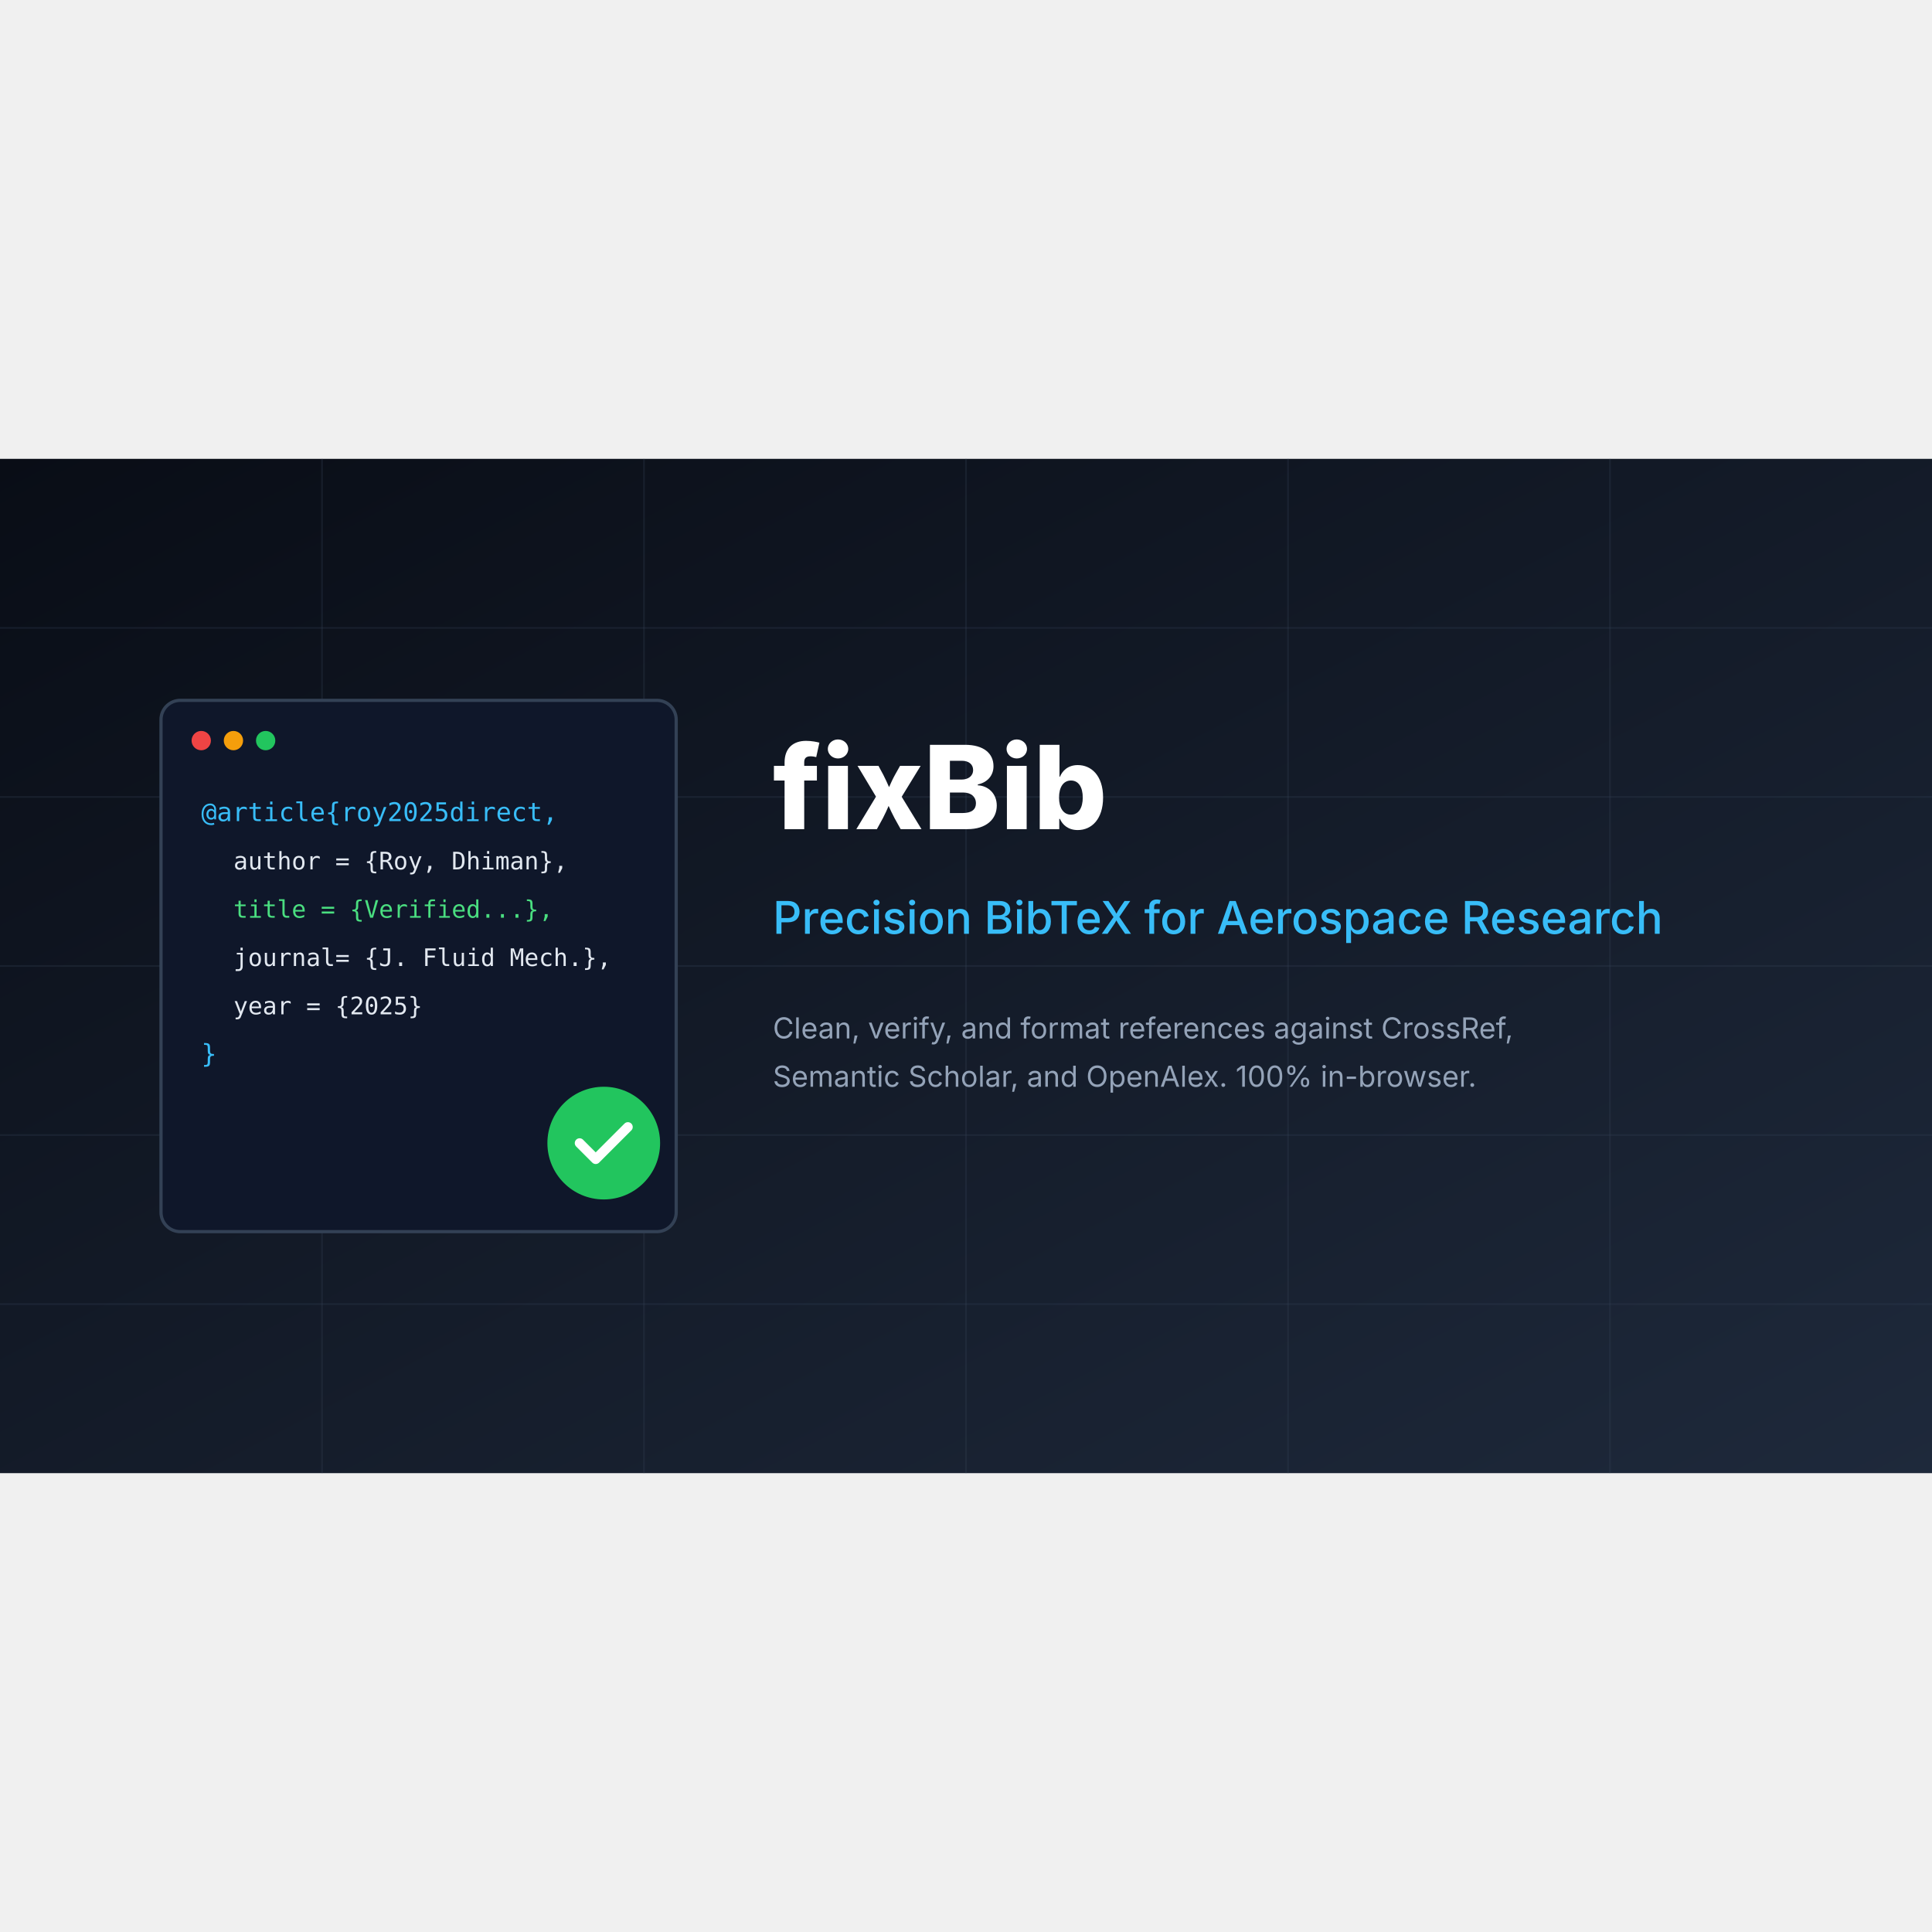
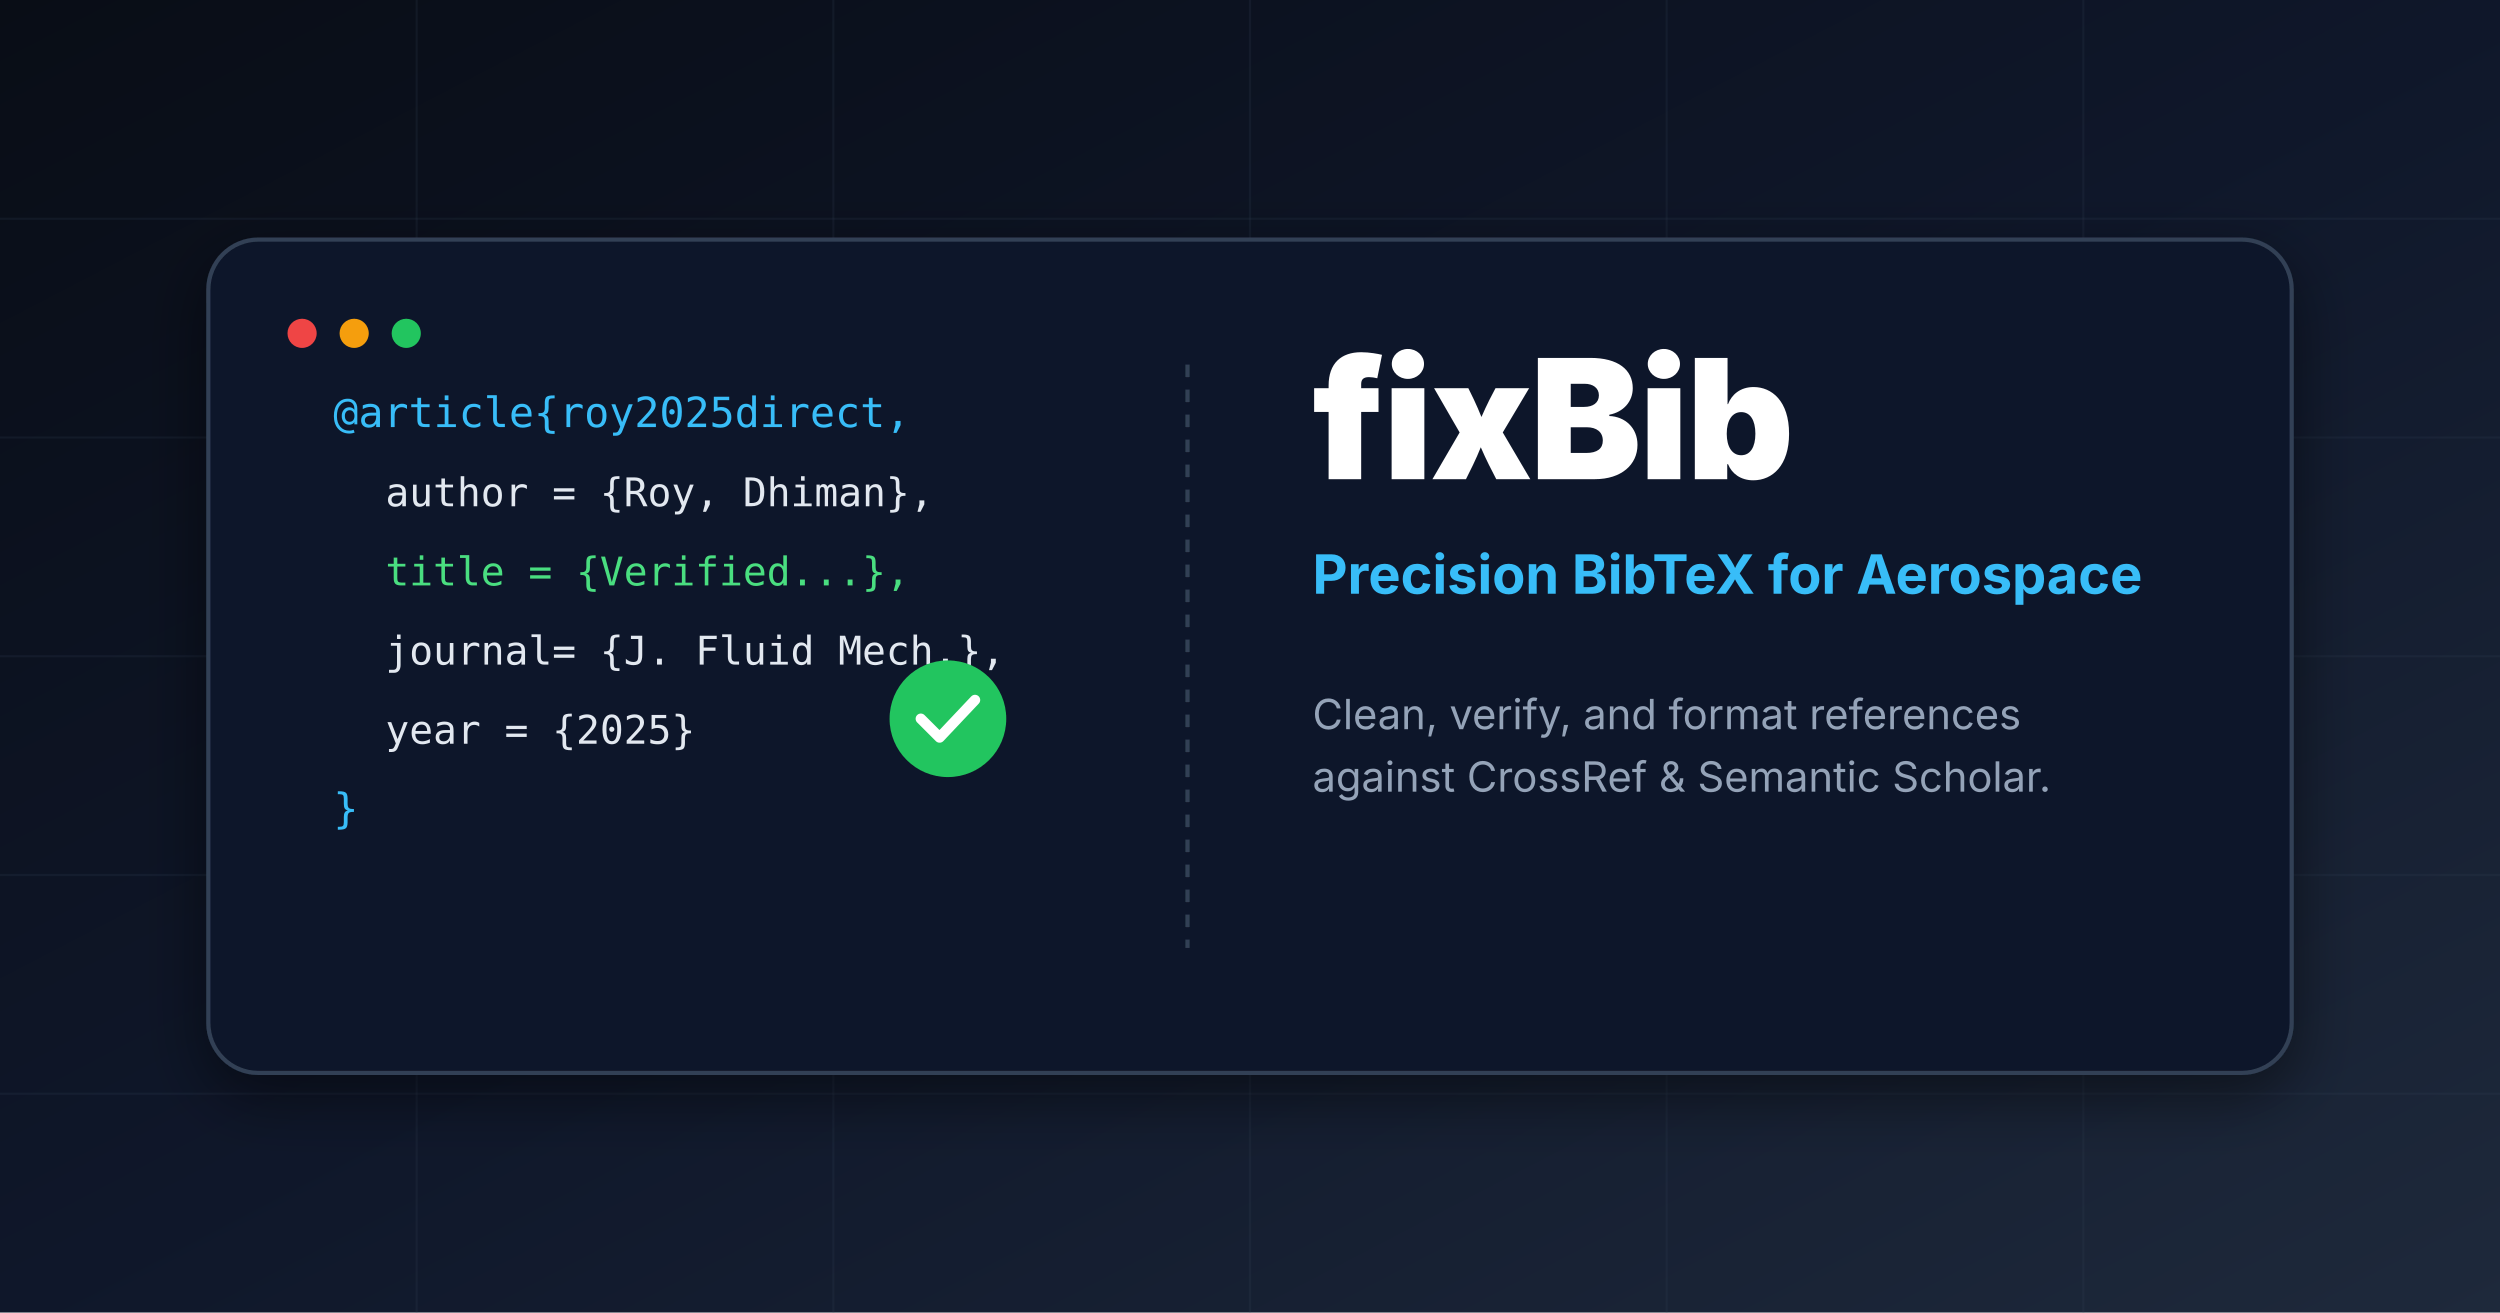
- <svg xmlns="http://www.w3.org/2000/svg" viewBox="0 0 1200 630" width="1200" height="1200">
+ <svg xmlns="http://www.w3.org/2000/svg" viewBox="0 0 1200 630" width="1200" height="630">
  <defs>
    <linearGradient id="bg" x1="0%" y1="0%" x2="100%" y2="100%">
      <stop offset="0%" stop-color="#090d16" />
+       <stop offset="50%" stop-color="#0f172a" />
      <stop offset="100%" stop-color="#1e293b" />
    </linearGradient>
+     <filter id="shadow" x="-10%" y="-10%" width="120%" height="120%">
+       <feDropShadow dx="0" dy="10" stdDeviation="15" flood-color="#000000" flood-opacity="0.5" />
+     </filter>
  </defs>
  <rect width="1200" height="630" fill="url(#bg)" />
-   <g stroke="#334155" stroke-opacity="0.3" stroke-width="1">
+   <g stroke="#334155" stroke-opacity="0.2" stroke-width="1">
    <path d="M0 105 h1200 M0 210 h1200 M0 315 h1200 M0 420 h1200 M0 525 h1200" />
    <path d="M200 0 v630 M400 0 v630 M600 0 v630 M800 0 v630 M1000 0 v630" />
  </g>
-   <g transform="translate(100, 150)">
-     <rect width="320" height="330" rx="12" fill="#0f172a" stroke="#334155" stroke-width="2" />
-     <circle cx="25" cy="25" r="6" fill="#ef4444" />
-     <circle cx="45" cy="25" r="6" fill="#f59e0b" />
-     <circle cx="65" cy="25" r="6" fill="#22c55e" />
-     <text x="25" y="75" font-family="monospace" font-size="16" fill="#38bdf8">@article{roy2025direct,</text>
-     <text x="45" y="105" font-family="monospace" font-size="15" fill="#e2e8f0">author = {Roy, Dhiman},</text>
-     <text x="45" y="135" font-family="monospace" font-size="15" fill="#4ade80">title  = {Verified...},</text>
-     <text x="45" y="165" font-family="monospace" font-size="15" fill="#e2e8f0">journal= {J. Fluid Mech.},</text>
-     <text x="45" y="195" font-family="monospace" font-size="15" fill="#e2e8f0">year   = {2025}</text>
-     <text x="25" y="225" font-family="monospace" font-size="16" fill="#38bdf8">}</text>
-     <g transform="translate(240, 240)">
-       <circle cx="35" cy="35" r="35" fill="#22c55e" />
-       <path d="M20 35l10 10 20-20" fill="none" stroke="#ffffff" stroke-width="6" stroke-linecap="round" stroke-linejoin="round" />
+   <g transform="translate(100, 115)" filter="url(#shadow)">
+     <rect width="1000" height="400" rx="24" fill="#0f172a" stroke="#334155" stroke-width="2" />
+     <circle cx="45" cy="45" r="7" fill="#ef4444" />
+     <circle cx="70" cy="45" r="7" fill="#f59e0b" />
+     <circle cx="95" cy="45" r="7" fill="#22c55e" />
+     <g transform="translate(60, 90)">
+       <text x="0" y="0" font-family="monospace" font-size="20" fill="#38bdf8">@article{roy2025direct,</text>
+       <text x="25" y="38" font-family="monospace" font-size="19" fill="#e2e8f0">author = {Roy, Dhiman},</text>
+       <text x="25" y="76" font-family="monospace" font-size="19" fill="#4ade80">title  = {Verified...},</text>
+       <text x="25" y="114" font-family="monospace" font-size="19" fill="#e2e8f0">journal= {J. Fluid Mech.},</text>
+       <text x="25" y="152" font-family="monospace" font-size="19" fill="#e2e8f0">year   = {2025}</text>
+       <text x="0" y="190" font-family="monospace" font-size="20" fill="#38bdf8">}</text>
+       <g transform="translate(265, 110)">
+         <circle cx="30" cy="30" r="28" fill="#22c55e" />
+         <path d="M17 30l9 9 17-18" fill="none" stroke="#ffffff" stroke-width="5" stroke-linecap="round" stroke-linejoin="round" />
+       </g>
+     </g>
+     <line x1="470" y1="60" x2="470" y2="340" stroke="#334155" stroke-width="2" stroke-dasharray="6 6" />
+     <g transform="translate(530, 115)">
+       <text x="0" y="0" font-family="system-ui, -apple-system, sans-serif" font-weight="900" font-size="80" fill="#ffffff" letter-spacing="-1">fixBib</text>
+       <text x="0" y="55" font-family="system-ui, -apple-system, sans-serif" font-weight="700" font-size="26" fill="#38bdf8">Precision BibTeX for Aerospace</text>
+       <text x="0" y="120" font-family="system-ui, -apple-system, sans-serif" font-weight="400" font-size="20" fill="#94a3b8">Clean, verify, and format references</text>
+       <text x="0" y="150" font-family="system-ui, -apple-system, sans-serif" font-weight="400" font-size="20" fill="#94a3b8">against CrossRef &amp; Semantic Scholar.</text>
    </g>
  </g>
-   <g transform="translate(480, 230)">
-     <text x="0" y="0" font-family="system-ui, -apple-system, sans-serif" font-weight="800" font-size="72" fill="#ffffff">fixBib</text>
-     <text x="0" y="65" font-family="system-ui, -apple-system, sans-serif" font-weight="500" font-size="28" fill="#38bdf8">Precision BibTeX for Aerospace Research</text>
-     <text x="0" y="130" font-family="system-ui, -apple-system, sans-serif" font-weight="400" font-size="18" fill="#94a3b8">Clean, verify, and format references against CrossRef,</text>
-     <text x="0" y="160" font-family="system-ui, -apple-system, sans-serif" font-weight="400" font-size="18" fill="#94a3b8">Semantic Scholar, and OpenAlex. 100% in-browser.</text>
-   </g>
</svg>
